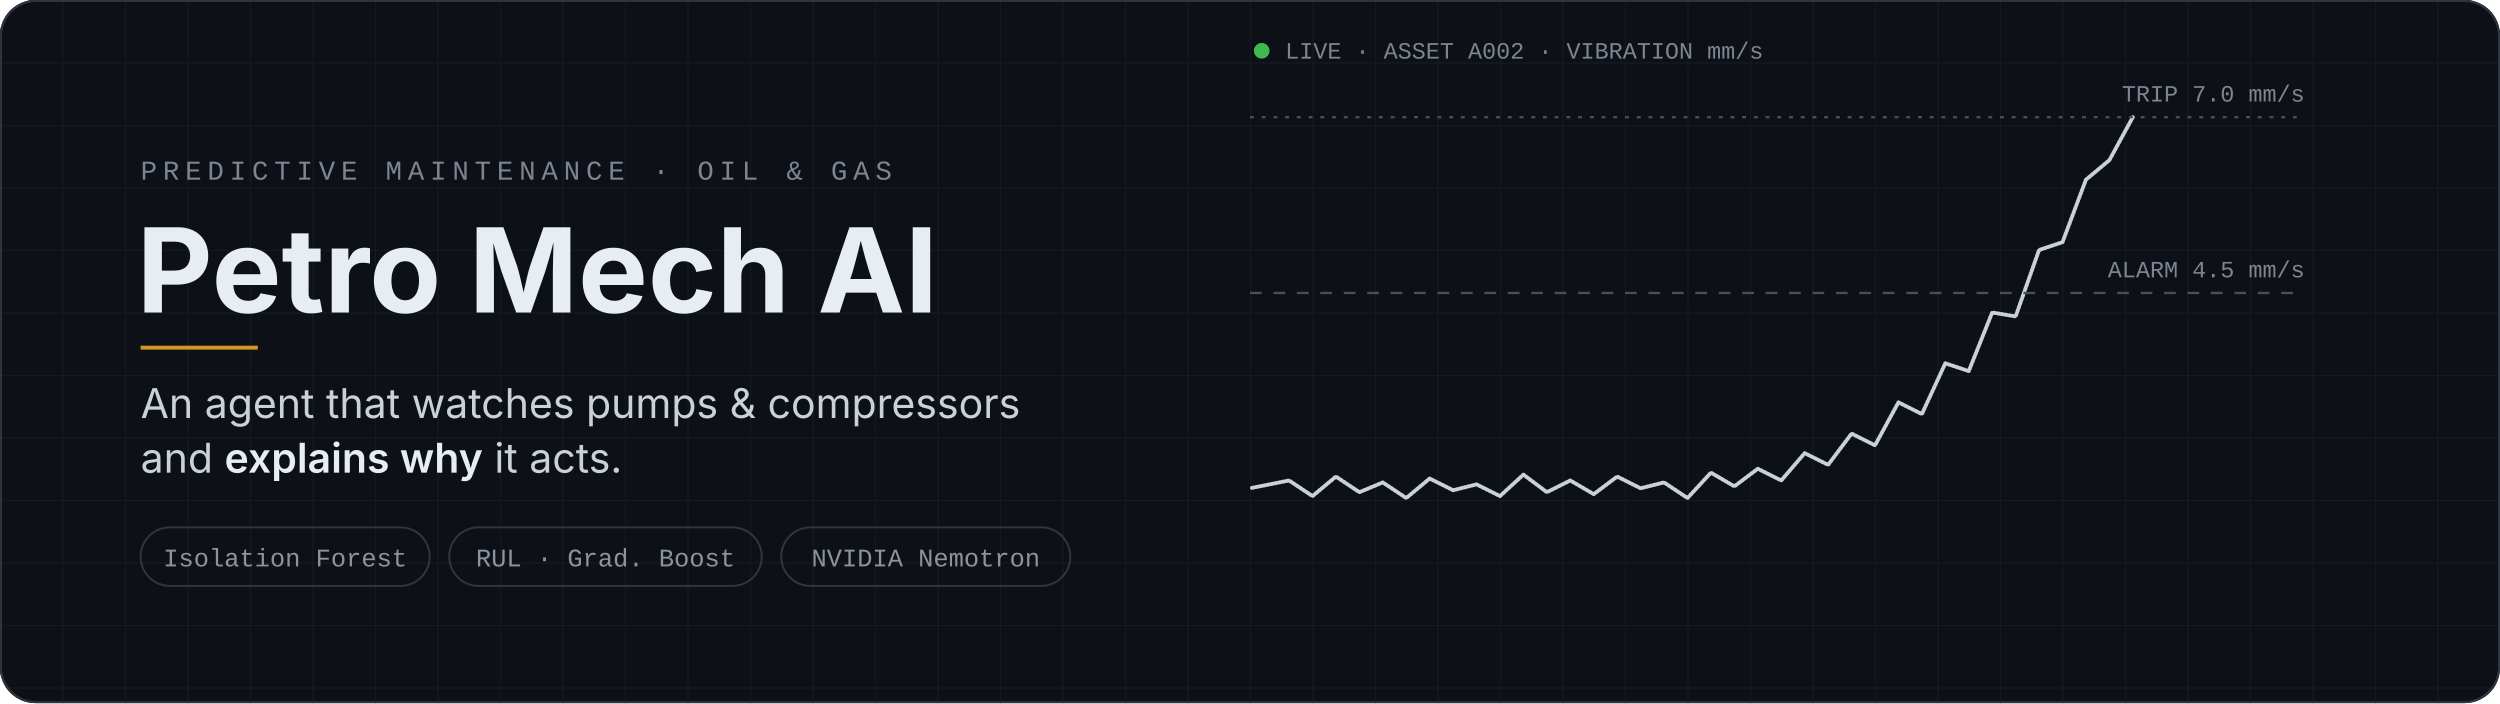
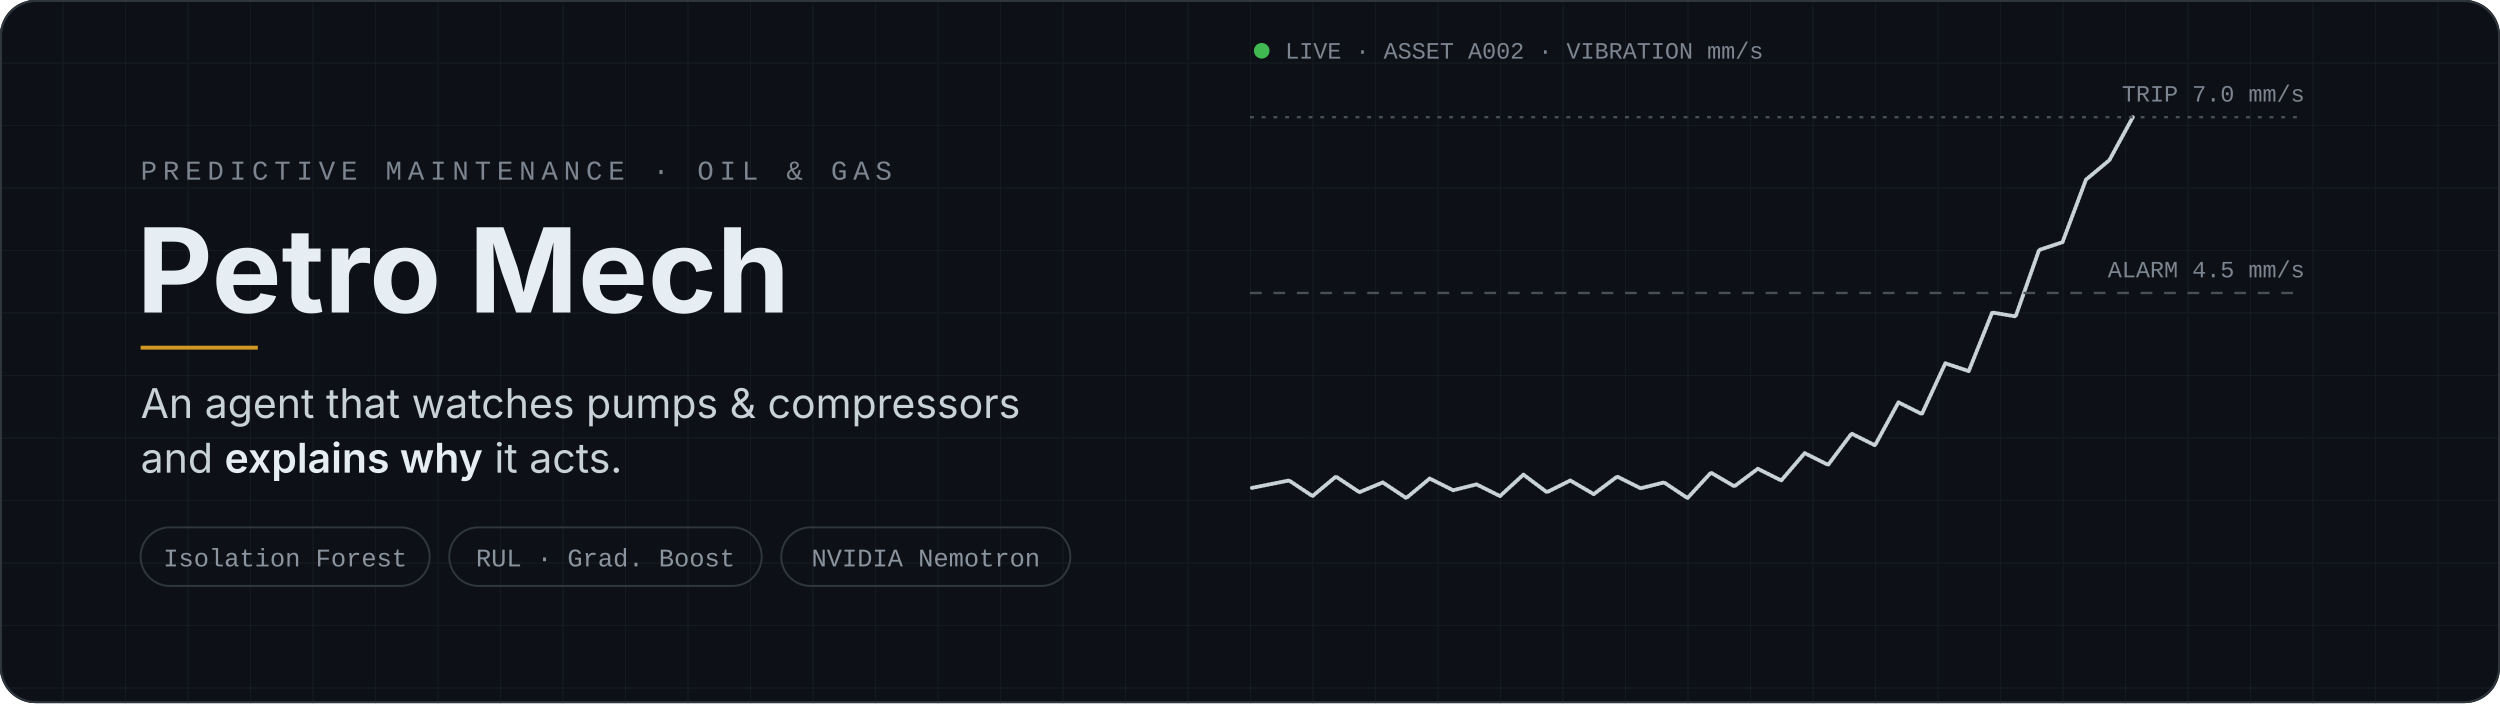
<svg xmlns="http://www.w3.org/2000/svg" width="1280" height="360" viewBox="0 0 1280 360">
  <defs>
    <linearGradient id="bg" x1="0" y1="0" x2="1" y2="1">
      <stop offset="0" stop-color="#0d1117" />
      <stop offset="1" stop-color="#0d1117" />
    </linearGradient>
    <linearGradient id="wave" x1="0" y1="0" x2="1" y2="0">
      <stop offset="0" stop-color="#c9d1d9" />
      <stop offset="1" stop-color="#c9d1d9" />
    </linearGradient>
    <pattern id="grid" width="32" height="32" patternUnits="userSpaceOnUse">
      <path d="M32 0H0V32" fill="none" stroke="#161b22" stroke-width="1" />
    </pattern>
    <style>
      .t{font-family:'Segoe UI',Inter,Helvetica,Arial,sans-serif}
      .m{font-family:'JetBrains Mono',Consolas,'Courier New',monospace}
      .draw{stroke-dasharray:1;stroke-dashoffset:1;animation:draw 10s ease-in-out infinite}
      .alert{opacity:0;animation:alert 10s ease-in-out infinite}
      .live{animation:blink 1.4s ease-in-out infinite}
      @keyframes draw{0%{stroke-dashoffset:1;opacity:1}60%{stroke-dashoffset:0;opacity:1}88%{stroke-dashoffset:0;opacity:1}96%{stroke-dashoffset:0;opacity:0}100%{stroke-dashoffset:1;opacity:0}}
      @keyframes alert{0%,30%{opacity:0}33%,88%{opacity:1}96%,100%{opacity:0}}
      @keyframes blink{50%{opacity:.2}}
      @media (prefers-reduced-motion:reduce){.draw{animation:none;stroke-dashoffset:0}.alert{animation:none;opacity:1}}
    </style>
  </defs>
  <rect width="1280" height="360" rx="18" fill="url(#bg)" />
  <rect width="1280" height="360" rx="18" fill="url(#grid)" />
  <rect x=".5" y=".5" width="1279" height="359" rx="18" fill="none" stroke="#30363d" />
  <path class="draw" pathLength="1" d="M640 250 L660 246 L672 254 L684 244 L696 252 L708 247 L720 255 L732 245 L744 251 L756 248 L768 254 L780 243 L792 252 L804 246 L816 253 L828 244 L840 250 L852 247 L864 255 L876 242 L888 249 L900 240 L912 246 L924 232 L936 238 L948 222 L960 228 L972 206 L984 212 L996 186 L1008 190 L1020 160 L1032 162 L1044 128 L1056 124 L1068 92 L1080 82 L1092 60" fill="none" stroke="url(#wave)" stroke-width="2" stroke-linejoin="round" stroke-linecap="round" />
  <line x1="640" y1="150" x2="1180" y2="150" stroke="#484f58" stroke-width="1.2" stroke-dasharray="6 6" />
  <text x="1180" y="142" text-anchor="end" class="m" font-size="12" fill="#7d8590">ALARM 4.5 mm/s</text>
  <line x1="640" y1="60" x2="1180" y2="60" stroke="#484f58" stroke-width="1.2" stroke-dasharray="2 4" />
  <text x="1180" y="52" text-anchor="end" class="m" font-size="12" fill="#7d8590">TRIP 7.0 mm/s</text>
  <g class="alert">
    <line x1="912" y1="40" x2="912" y2="290" stroke="#d29922" stroke-width="1.5" />
    <rect x="922" y="262" width="214" height="30" rx="15" fill="#0d1117" stroke="#d29922" stroke-opacity="0.7" />
    <text x="1029" y="282" text-anchor="middle" class="m" font-size="12" fill="#d29922">AGENT ALERT · WO-1001</text>
  </g>
  <circle class="live" cx="646" cy="26" r="4" fill="#3fb950" />
  <text x="658" y="30" class="m" font-size="12" fill="#7d8590">LIVE · ASSET A002 · VIBRATION mm/s</text>
  <text x="72" y="92" class="m" font-size="14" fill="#7d8590" letter-spacing="3">PREDICTIVE MAINTENANCE · OIL &amp; GAS</text>
-   <text x="70" y="160" class="t" font-size="60" font-weight="700" fill="#e6edf3">Petro Mech AI</text>
+   <text x="70" y="160" class="t" font-size="60" font-weight="700" fill="#e6edf3">Petro Mech</text>
  <line x1="72" y1="178" x2="132" y2="178" stroke="#d29922" stroke-width="2" />
  <text x="72" y="214" class="t" font-size="21" fill="#c9d1d9">An agent that watches pumps &amp; compressors</text>
  <text x="72" y="242" class="t" font-size="21" fill="#c9d1d9">and <tspan font-weight="600" fill="#e6edf3">explains why</tspan> it acts.</text>
  <g class="m" font-size="13" fill="#8b949e">
    <rect x="72" y="270" width="148" height="30" rx="15" fill="none" stroke="#30363d" />
    <text x="146" y="290" text-anchor="middle">Isolation Forest</text>
    <rect x="230" y="270" width="160" height="30" rx="15" fill="none" stroke="#30363d" />
    <text x="310" y="290" text-anchor="middle">RUL · Grad. Boost</text>
    <rect x="400" y="270" width="148" height="30" rx="15" fill="none" stroke="#30363d" />
    <text x="474" y="290" text-anchor="middle">NVIDIA Nemotron</text>
  </g>
</svg>
